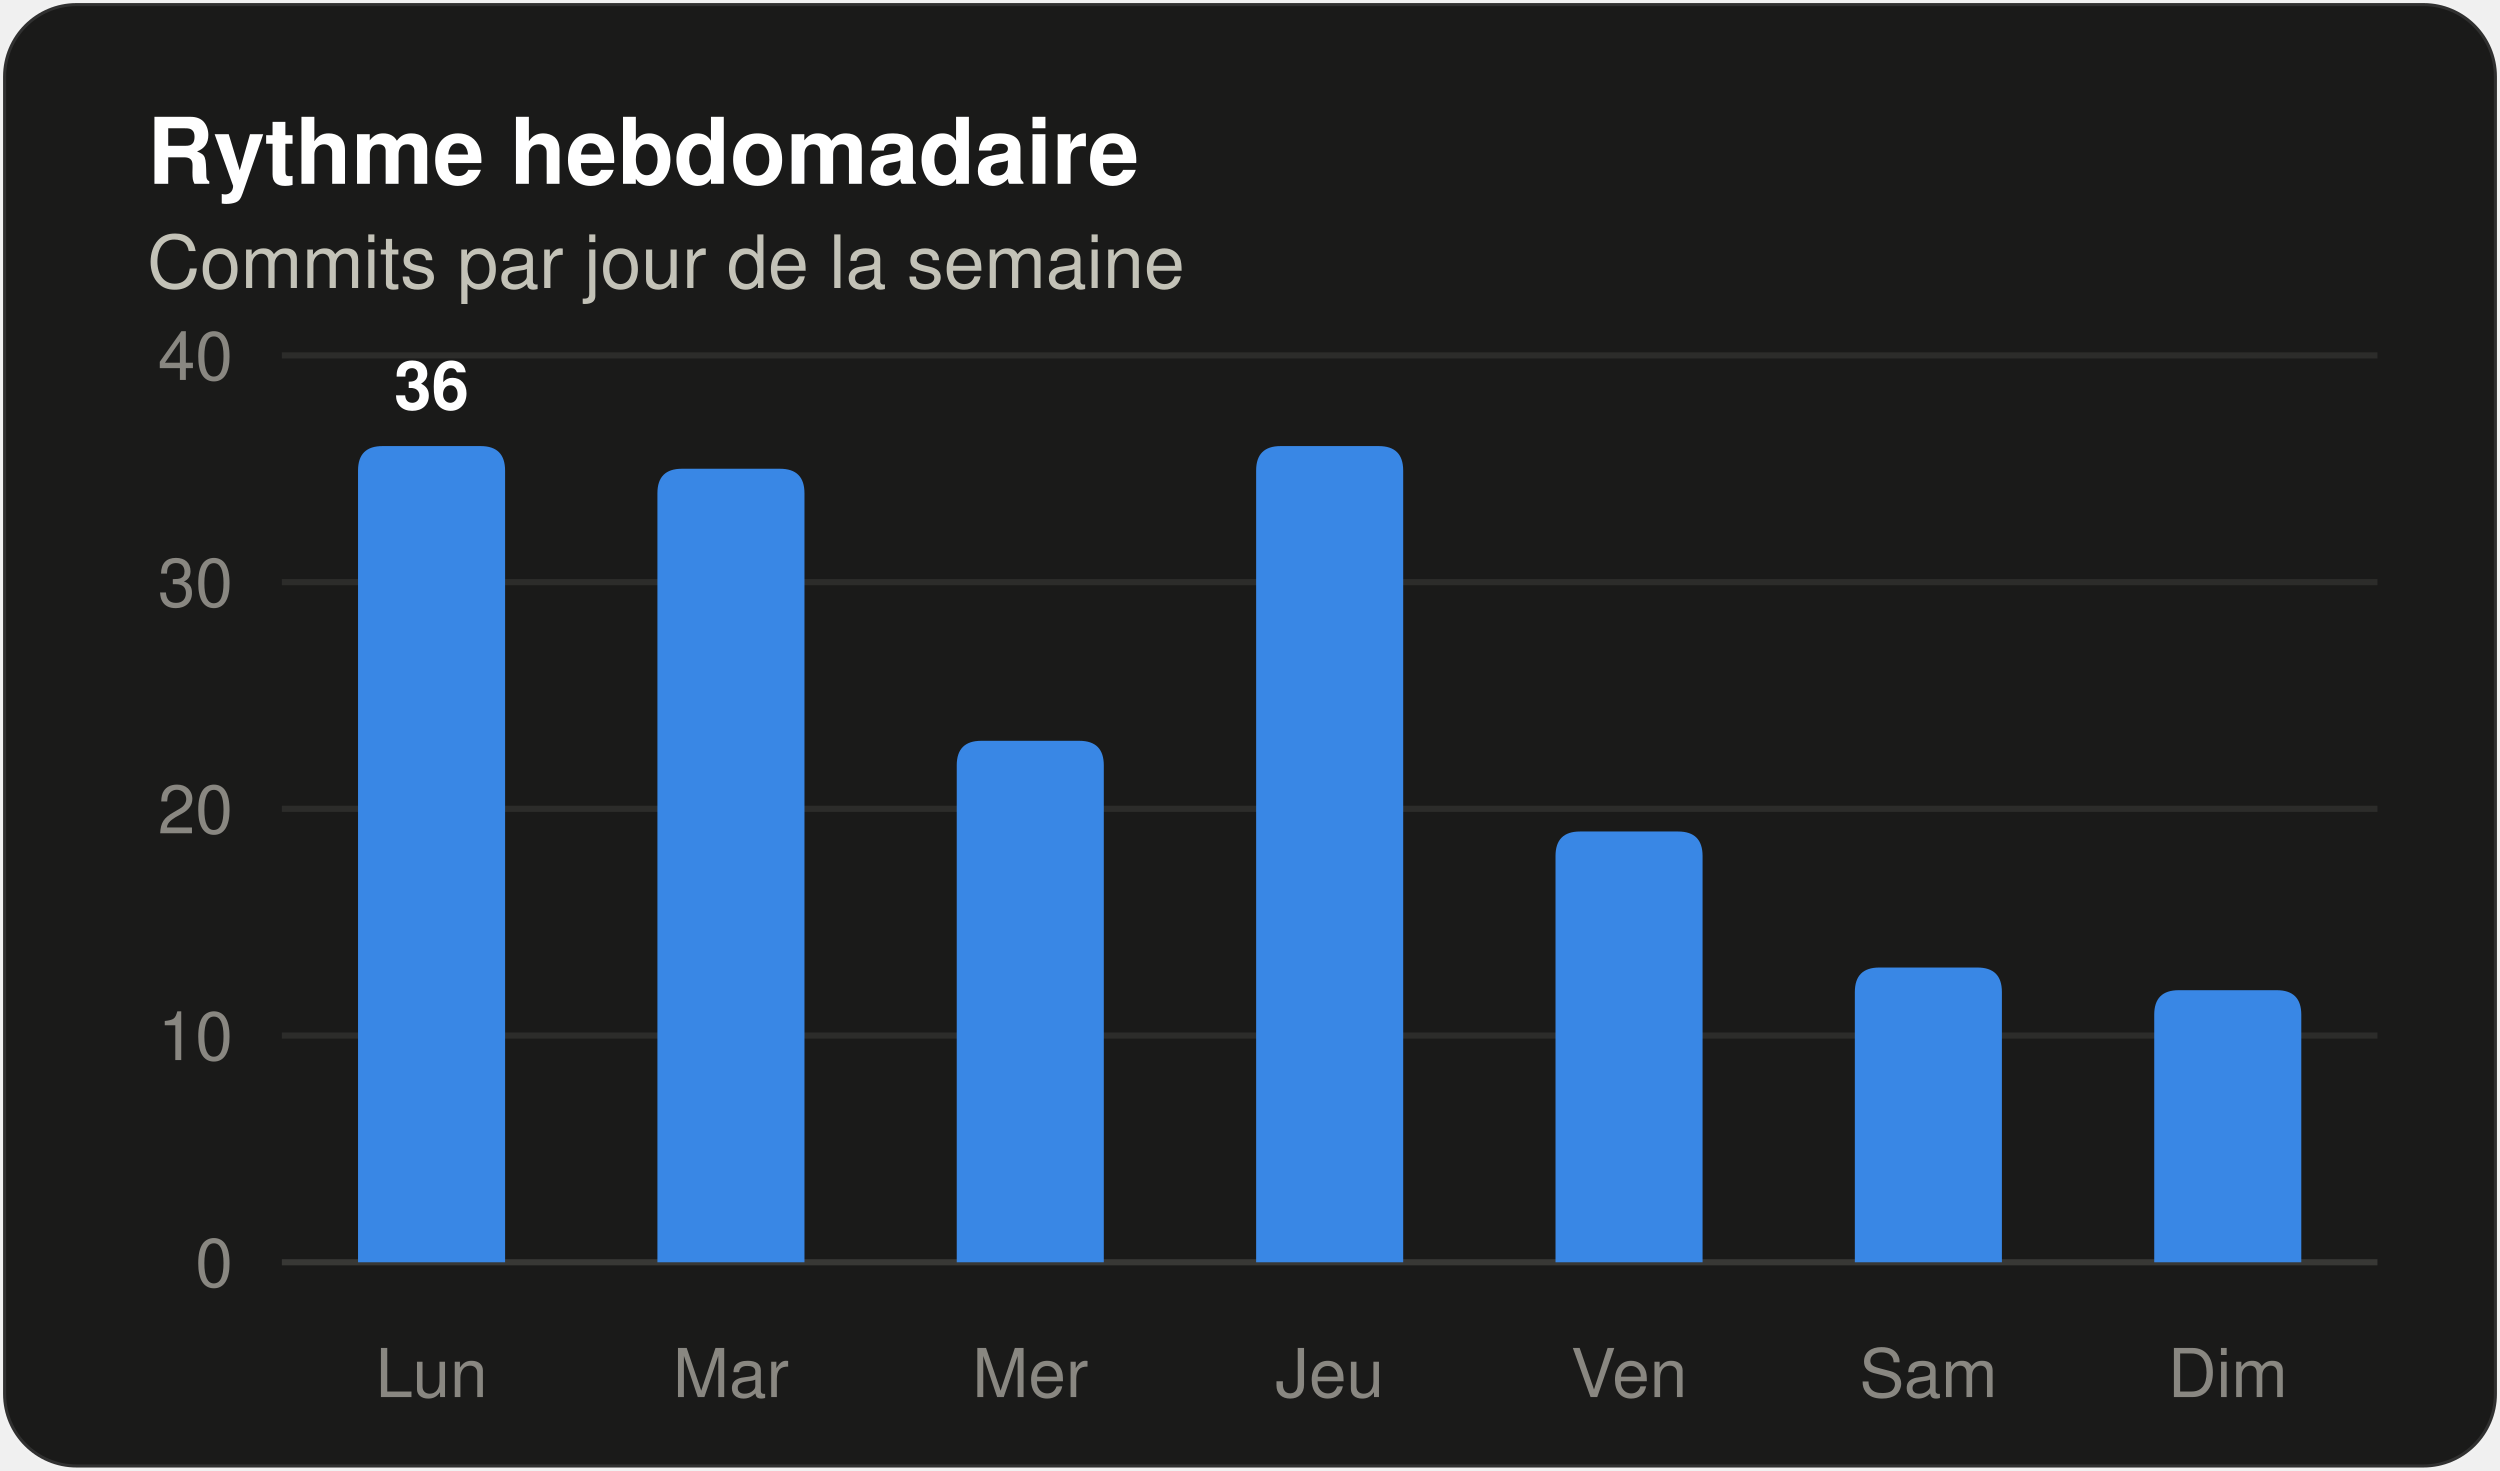
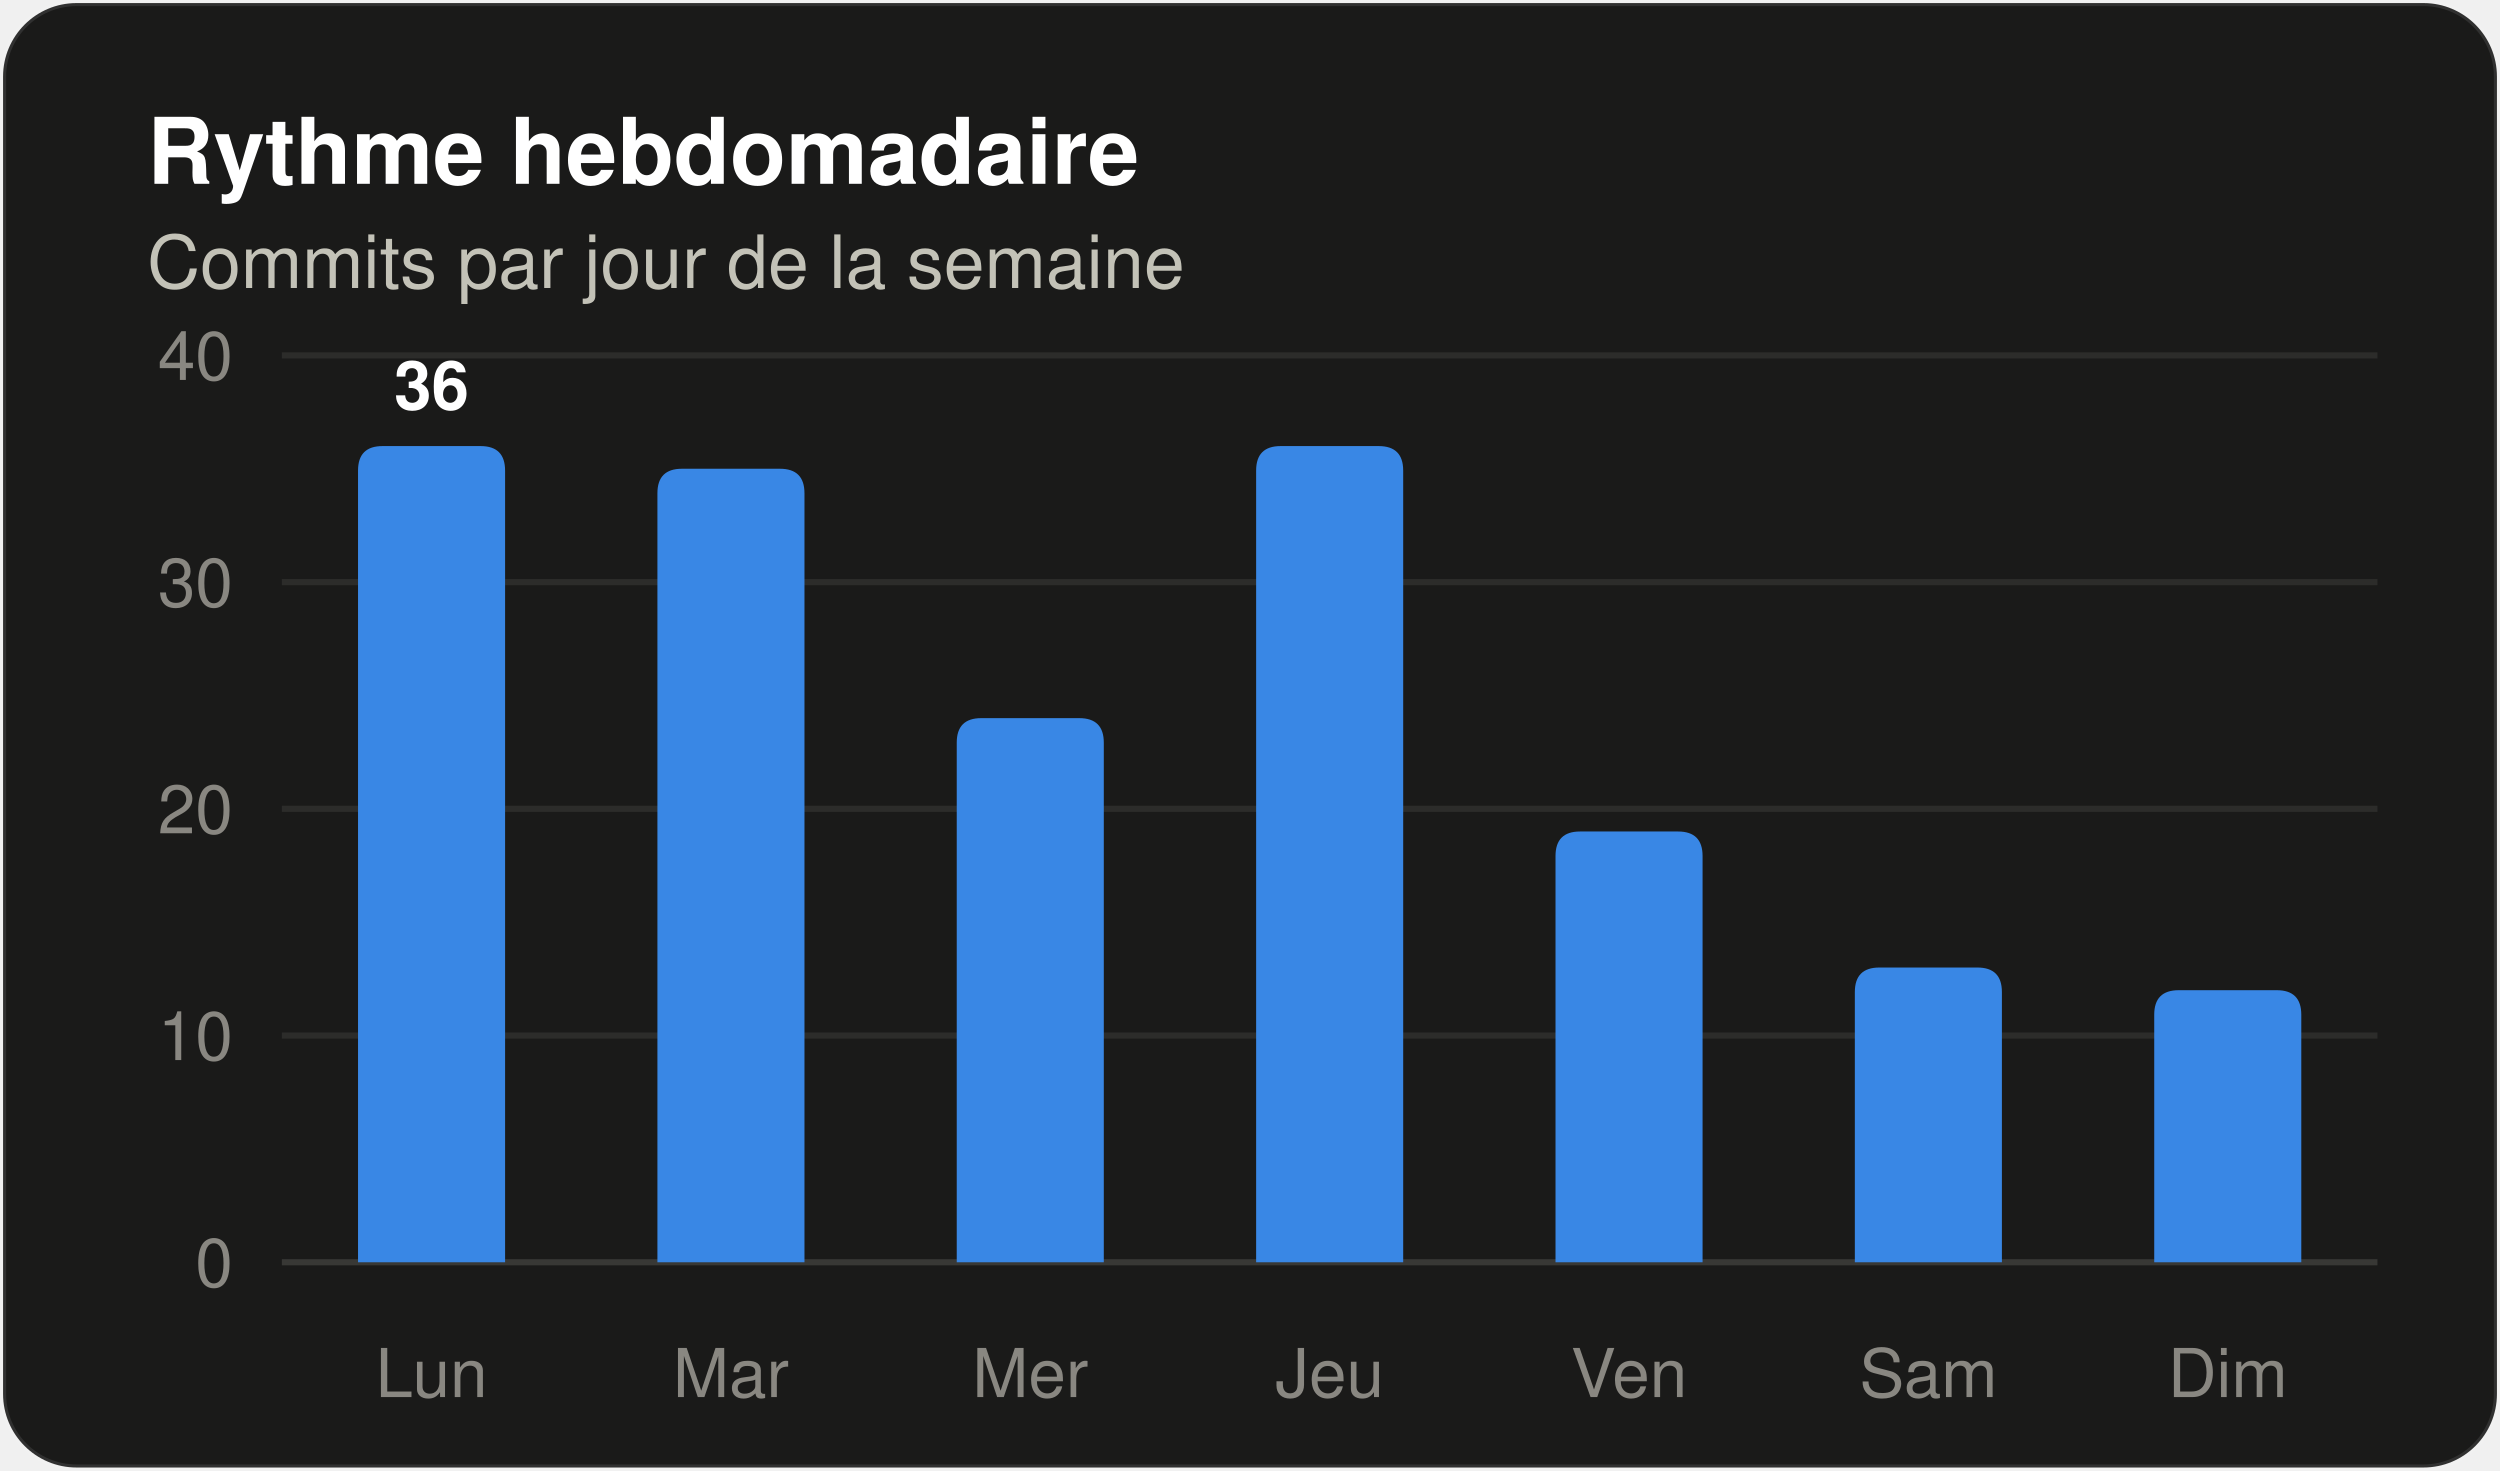
<svg xmlns="http://www.w3.org/2000/svg" width="408" height="240" viewBox="0 0 408 240" role="img" aria-label="Histogramme des commits par jour de la semaine" font-family="system-ui, 'Segoe UI', Ubuntu, Helvetica, Arial, sans-serif">
  <rect x="0.5" y="0.5" width="407" height="239" rx="12" fill="#1a1a19" stroke="rgba(255,255,255,0.10)" />
  <text x="24" y="30" font-size="15" fill="#ffffff" font-weight="600">Rythme hebdomadaire</text>
  <text x="24" y="47" font-size="12" fill="#c3c2b7">Commits par jour de la semaine</text>
  <line x1="46" y1="206.0" x2="388" y2="206.0" stroke="#383835" stroke-width="1" />
  <text x="38" y="210" font-size="11" fill="#898781" text-anchor="end" font-variant-numeric="tabular-nums">0</text>
  <line x1="46" y1="169.0" x2="388" y2="169.0" stroke="#2c2c2a" stroke-width="1" />
  <text x="38" y="173" font-size="11" fill="#898781" text-anchor="end" font-variant-numeric="tabular-nums">10</text>
  <line x1="46" y1="132.0" x2="388" y2="132.0" stroke="#2c2c2a" stroke-width="1" />
  <text x="38" y="136" font-size="11" fill="#898781" text-anchor="end" font-variant-numeric="tabular-nums">20</text>
  <line x1="46" y1="95.0" x2="388" y2="95.0" stroke="#2c2c2a" stroke-width="1" />
  <text x="38" y="99" font-size="11" fill="#898781" text-anchor="end" font-variant-numeric="tabular-nums">30</text>
  <line x1="46" y1="58.0" x2="388" y2="58.0" stroke="#2c2c2a" stroke-width="1" />
  <text x="38" y="62" font-size="11" fill="#898781" text-anchor="end" font-variant-numeric="tabular-nums">40</text>
  <path d="M 58.43 206.00 V 76.80 Q 58.43 72.80 62.43 72.80 H 78.43 Q 82.43 72.80 82.43 76.80 V 206.00 Z" fill="#3987e5" />
  <text x="70.429" y="66.8" font-size="11" fill="#ffffff" font-weight="600" text-anchor="middle">36</text>
  <text x="70.429" y="228" font-size="11" fill="#898781" text-anchor="middle">Lun</text>
  <path d="M 107.29 206.00 V 80.50 Q 107.29 76.50 111.29 76.50 H 127.29 Q 131.29 76.50 131.29 80.50 V 206.00 Z" fill="#3987e5" />
  <text x="119.286" y="228" font-size="11" fill="#898781" text-anchor="middle">Mar</text>
-   <path d="M 156.14 206.00 V 124.90 Q 156.14 120.90 160.14 120.90 H 176.14 Q 180.14 120.90 180.14 124.90 V 206.00 Z" fill="#3987e5" />
+   <path d="M 156.14 206.00 V 121.20 Q 156.14 117.20 160.14 117.20 H 176.14 Q 180.14 117.20 180.14 121.20 V 206.00 Z" fill="#3987e5" />
  <text x="168.143" y="228" font-size="11" fill="#898781" text-anchor="middle">Mer</text>
  <path d="M 205.00 206.00 V 76.80 Q 205.00 72.80 209.00 72.80 H 225.00 Q 229.00 72.80 229.00 76.80 V 206.00 Z" fill="#3987e5" />
  <text x="217" y="228" font-size="11" fill="#898781" text-anchor="middle">Jeu</text>
  <path d="M 253.86 206.00 V 139.70 Q 253.86 135.70 257.86 135.70 H 273.86 Q 277.86 135.70 277.86 139.70 V 206.00 Z" fill="#3987e5" />
  <text x="265.857" y="228" font-size="11" fill="#898781" text-anchor="middle">Ven</text>
  <path d="M 302.71 206.00 V 161.90 Q 302.71 157.90 306.71 157.90 H 322.71 Q 326.71 157.90 326.71 161.90 V 206.00 Z" fill="#3987e5" />
  <text x="314.714" y="228" font-size="11" fill="#898781" text-anchor="middle">Sam</text>
  <path d="M 351.57 206.00 V 165.60 Q 351.57 161.60 355.57 161.60 H 371.57 Q 375.57 161.60 375.57 165.60 V 206.00 Z" fill="#3987e5" />
  <text x="363.571" y="228" font-size="11" fill="#898781" text-anchor="middle">Dim</text>
</svg>
